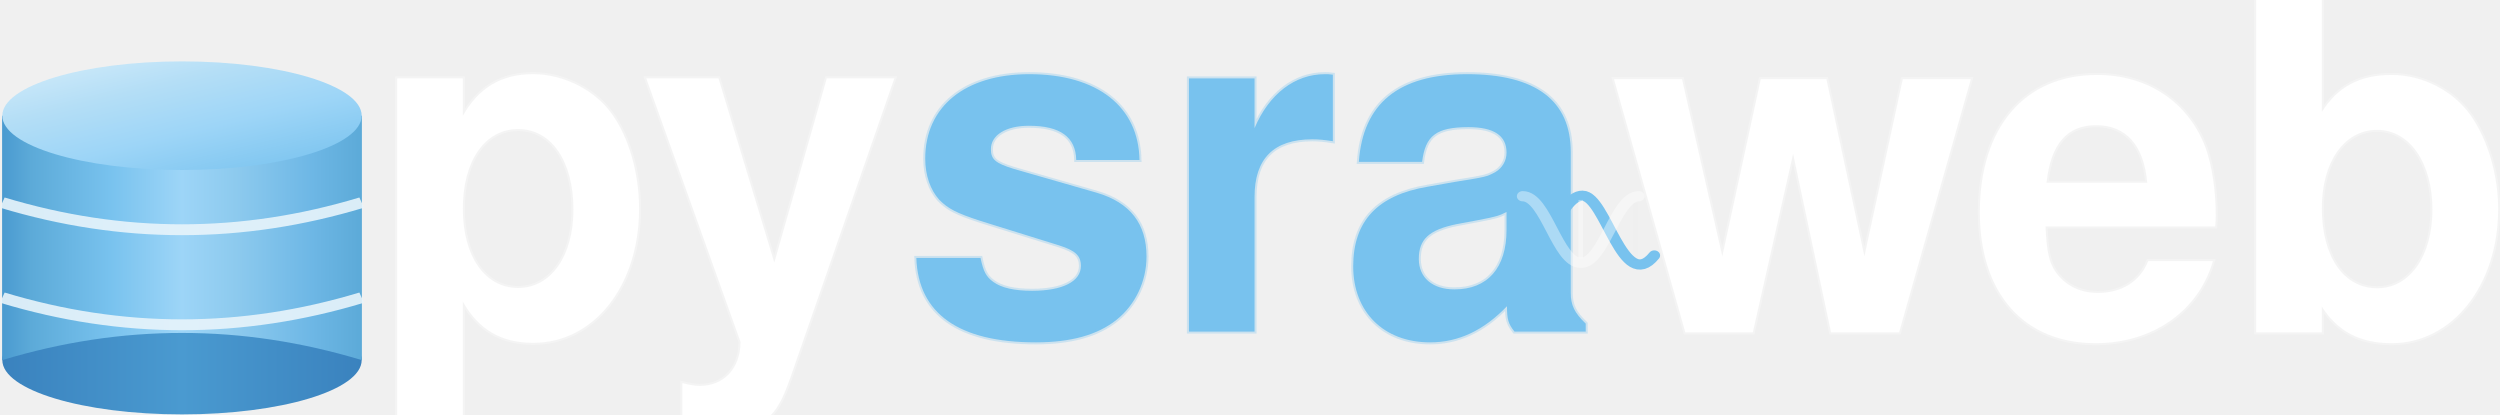
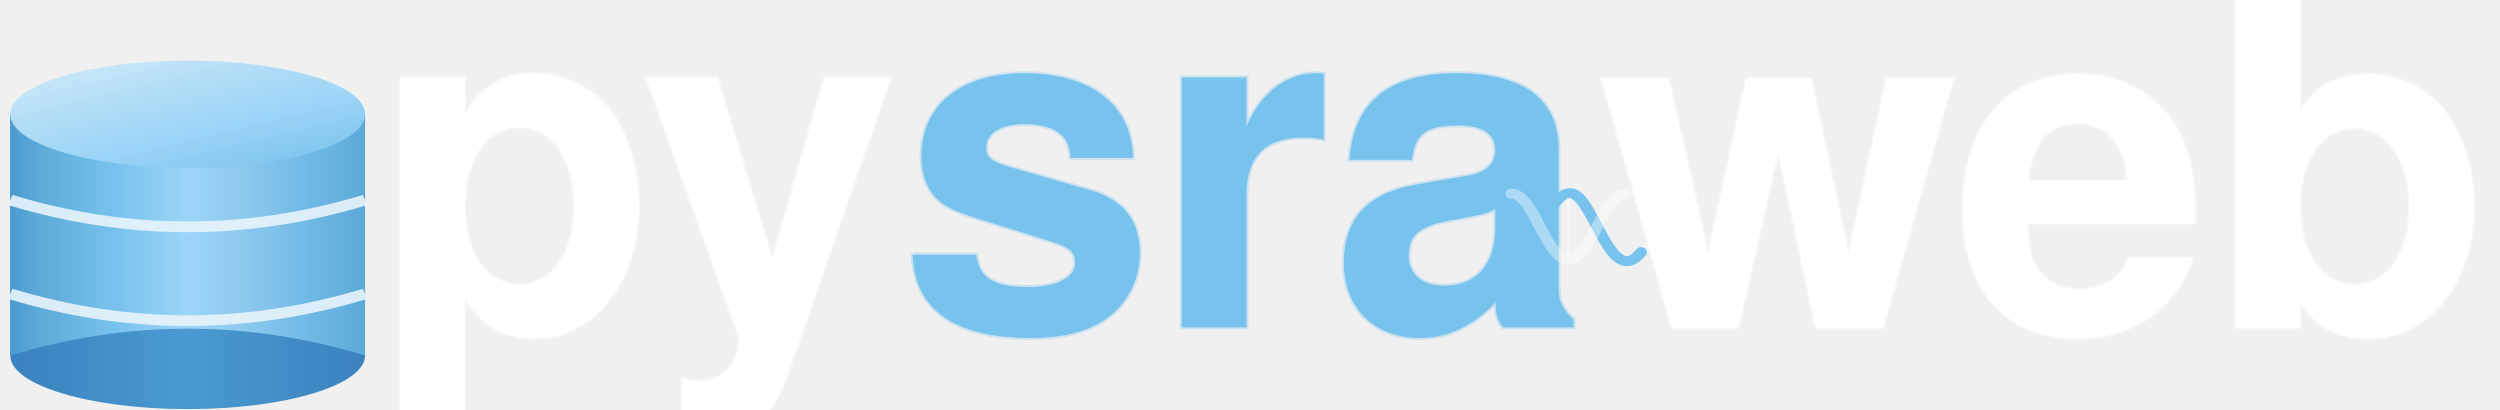
- <svg xmlns="http://www.w3.org/2000/svg" xmlns:xlink="http://www.w3.org/1999/xlink" viewBox="0 0 618.563 102.532" width="618.563" height="102.532" version="1.1" id="svg21">
+ <svg xmlns="http://www.w3.org/2000/svg" xmlns:xlink="http://www.w3.org/1999/xlink" viewBox="0 0 626.563 102.532" width="626.563" height="102.532" version="1.1" id="svg21">
  <defs id="defs14">
    <linearGradient id="cylBodyDark" x1="0" y1="0" x2="1" y2="0">
      <stop offset="0%" stop-color="#4a9ad0" id="stop1" />
      <stop offset="8%" stop-color="#5caad8" id="stop2" />
      <stop offset="30%" stop-color="#78c2ee" id="stop3" />
      <stop offset="50%" stop-color="#9dd5f7" id="stop4" />
      <stop offset="65%" stop-color="#8dcaee" id="stop5" />
      <stop offset="85%" stop-color="#6fb8e6" id="stop6" />
      <stop offset="100%" stop-color="#5caad8" id="stop7" />
    </linearGradient>
    <linearGradient id="topCapDark" x1="11.441" y1="46.009" x2="64.023" y2="111.735" gradientTransform="scale(1.643168,0.6085806)" gradientUnits="userSpaceOnUse">
      <stop offset="0%" stop-color="#d0ebfa" id="stop8" />
      <stop offset="30%" stop-color="#b4def6" id="stop9" />
      <stop offset="60%" stop-color="#9dd5f7" id="stop10" />
      <stop offset="100%" stop-color="#78c2ee" id="stop11" />
    </linearGradient>
    <linearGradient id="botCapDark" x1="4.869" y1="193.894" x2="70.595" y2="193.894" gradientTransform="scale(1.643168,0.6085806)" gradientUnits="userSpaceOnUse">
      <stop offset="0" stop-color="#3a82be" id="stop12" />
      <stop offset="50%" stop-color="#4a9ad0" id="stop13" />
      <stop offset="100%" stop-color="#3a82be" id="stop14" />
    </linearGradient>
    <linearGradient xlink:href="#cylBodyDark" id="linearGradient21" x1="7.736" y1="49.636" x2="112.178" y2="49.636" gradientTransform="scale(1.034073,0.9670497)" gradientUnits="userSpaceOnUse" />
    <linearGradient xlink:href="#cylBodyDark" id="linearGradient22" x1="7.303" y1="52.581" x2="105.893" y2="52.581" gradientTransform="scale(1.095445,0.9128709)" gradientUnits="userSpaceOnUse" />
  </defs>
-   <g transform="matrix(0.8233166,0,0,0.6718872,-6.014634,-3.625852)" id="g18">
-     <path d="m 8,48 q 54,22 108,0 v 90 Q 62,160 8,138 Z" fill="url(#cylBodyDark)" id="path14" style="fill:url(#linearGradient21)" />
-     <ellipse cx="62" cy="138" rx="54" ry="20" fill="url(#botCapDark)" id="ellipse14" style="fill:url(#botCapDark)" />
-     <path d="m 8,48 q 54,22 108,0 v 90 Q 62,118 8,138 Z" fill="url(#cylBodyDark)" id="path15" style="fill:url(#linearGradient22)" />
-     <path d="m 8,115 q 54,20 108,0" fill="none" stroke="#e8f4fb" stroke-width="4" opacity="0.9" id="path16" />
-     <path d="m 8,80 q 54,20 108,0" fill="none" stroke="#e8f4fb" stroke-width="4" opacity="0.9" id="path17" />
-     <ellipse cx="62" cy="48" rx="54" ry="20" fill="url(#topCapDark)" id="ellipse17" style="fill:url(#topCapDark)" />
-   </g>
-   <text x="91.543" y="82.038" font-family="'SF Pro Display', 'Segoe UI', 'Helvetica Neue', Helvetica, Arial, sans-serif" font-size="116px" font-weight="bold" letter-spacing="-1" id="text20">
-     <tspan style="font-weight:bold;fill:#ffffff;stroke:#ffffff;stroke-opacity:0.3" id="tspan23">py<tspan style="font-weight:bold;fill:#78c2ee;stroke:#78c2ee;stroke-opacity:0.3" id="tspan3">sra</tspan>
-     </tspan>
-   </text>
-   <text x="398.769" y="82.232" font-family="'SF Pro Display', 'Segoe UI', 'Helvetica Neue', Helvetica, Arial, sans-serif" font-size="116px" font-weight="bold" letter-spacing="-1" id="text20-9">
-     <tspan style="font-weight:bold;fill:#ffffff;stroke:#ffffff;stroke-opacity:0.3" id="tspan23-5">web</tspan>
-   </text>
-   <g id="g3" transform="matrix(2.874393,0,0,2.535745,40.54349,11.03388)" style="fill:none;stroke:#78c2ee;stroke-width:1;stroke-dasharray:none;stroke-opacity:1">
-     <g id="dna-bridge" transform="translate(-3.034856,0.7948432)" style="fill:none;stroke:#78c2ee;stroke-width:1;stroke-dasharray:none;stroke-opacity:1">
-       <path d="m 120,20.5 c 2,0 3.145,-6.547 5.145,-6.547 2,0 3.49,9.614 6.184,5.829" stroke="#78c2ee" stroke-width="1" fill="none" stroke-linecap="round" id="dna-front" style="fill:none;stroke:#78c2ee;stroke-width:1;stroke-dasharray:none;stroke-opacity:1" />
-       <path d="m 120,14 c 2,0 3,6.5 5,6.5 2,0 3,-6.5 5,-6.5" stroke="#78c2ee" stroke-width="1" fill="none" stroke-linecap="round" opacity="0.4" stroke-dasharray="1.2, 2" id="dna-back" style="fill:none;stroke:#ffffff;stroke-width:1;stroke-dasharray:none;stroke-opacity:0.965" />
-       <line x1="125" y1="14.364" x2="125" y2="20.057" stroke="#78c2ee" stroke-width="0.395" opacity="0.35" id="bp2" style="fill:none;stroke:#ffffff;stroke-width:0.395;stroke-dasharray:none;stroke-opacity:1" />
-       <line x1="129.674" y1="14.602" x2="129.674" y2="20.384" stroke="#78c2ee" stroke-width="0.395" opacity="0.35" id="bp3" style="fill:none;stroke:#9b9b9b;stroke-width:0.395;stroke-dasharray:none;stroke-opacity:0.027" />
+   <g id="g1" transform="translate(2)">
+     <g transform="matrix(0.8233166,0,0,0.6718872,-6.014634,-3.625852)" id="g18">
+       <path d="m 8,48 q 54,22 108,0 v 90 Q 62,160 8,138 Z" fill="url(#cylBodyDark)" id="path14" style="fill:url(#linearGradient21)" />
+       <ellipse cx="62" cy="138" rx="54" ry="20" fill="url(#botCapDark)" id="ellipse14" style="fill:url(#botCapDark)" />
+       <path d="m 8,48 q 54,22 108,0 v 90 Q 62,118 8,138 Z" fill="url(#cylBodyDark)" id="path15" style="fill:url(#linearGradient22)" />
+       <path d="m 8,115 q 54,20 108,0" fill="none" stroke="#e8f4fb" stroke-width="4" opacity="0.9" id="path16" />
+       <path d="m 8,80 q 54,20 108,0" fill="none" stroke="#e8f4fb" stroke-width="4" opacity="0.9" id="path17" />
+       <ellipse cx="62" cy="48" rx="54" ry="20" fill="url(#topCapDark)" id="ellipse17" style="fill:url(#topCapDark)" />
+     </g>
+     <text x="91.543" y="82.038" font-family="'SF Pro Display', 'Segoe UI', 'Helvetica Neue', Helvetica, Arial, sans-serif" font-size="116px" font-weight="bold" letter-spacing="-1" id="text20">
+       <tspan style="font-weight:bold;fill:#ffffff;stroke:#ffffff;stroke-opacity:0.3" id="tspan23">py<tspan style="font-weight:bold;fill:#78c2ee;stroke:#78c2ee;stroke-opacity:0.3" id="tspan3">sra</tspan>
+       </tspan>
+     </text>
+     <text x="398.769" y="82.232" font-family="'SF Pro Display', 'Segoe UI', 'Helvetica Neue', Helvetica, Arial, sans-serif" font-size="116px" font-weight="bold" letter-spacing="-1" id="text20-9">
+       <tspan style="font-weight:bold;fill:#ffffff;stroke:#ffffff;stroke-opacity:0.3" id="tspan23-5">web</tspan>
+     </text>
+     <g id="g3" transform="matrix(2.874393,0,0,2.535745,40.54349,11.03388)" style="fill:none;stroke:#78c2ee;stroke-width:1;stroke-dasharray:none;stroke-opacity:1">
+       <g id="dna-bridge" transform="translate(-3.034856,0.7948432)" style="fill:none;stroke:#78c2ee;stroke-width:1;stroke-dasharray:none;stroke-opacity:1">
+         <path d="m 120,20.5 c 2,0 3.145,-6.547 5.145,-6.547 2,0 3.49,9.614 6.184,5.829" stroke="#78c2ee" stroke-width="1" fill="none" stroke-linecap="round" id="dna-front" style="fill:none;stroke:#78c2ee;stroke-width:1;stroke-dasharray:none;stroke-opacity:1" />
+         <path d="m 120,14 c 2,0 3,6.5 5,6.5 2,0 3,-6.5 5,-6.5" stroke="#78c2ee" stroke-width="1" fill="none" stroke-linecap="round" opacity="0.4" stroke-dasharray="1.2, 2" id="dna-back" style="fill:none;stroke:#ffffff;stroke-width:1;stroke-dasharray:none;stroke-opacity:0.965" />
+         <line x1="125" y1="14.364" x2="125" y2="20.057" stroke="#78c2ee" stroke-width="0.395" opacity="0.35" id="bp2" style="fill:none;stroke:#ffffff;stroke-width:0.395;stroke-dasharray:none;stroke-opacity:1" />
+         <line x1="129.674" y1="14.602" x2="129.674" y2="20.384" stroke="#78c2ee" stroke-width="0.395" opacity="0.35" id="bp3" style="fill:none;stroke:#9b9b9b;stroke-width:0.395;stroke-dasharray:none;stroke-opacity:0.027" />
+       </g>
    </g>
  </g>
</svg>
